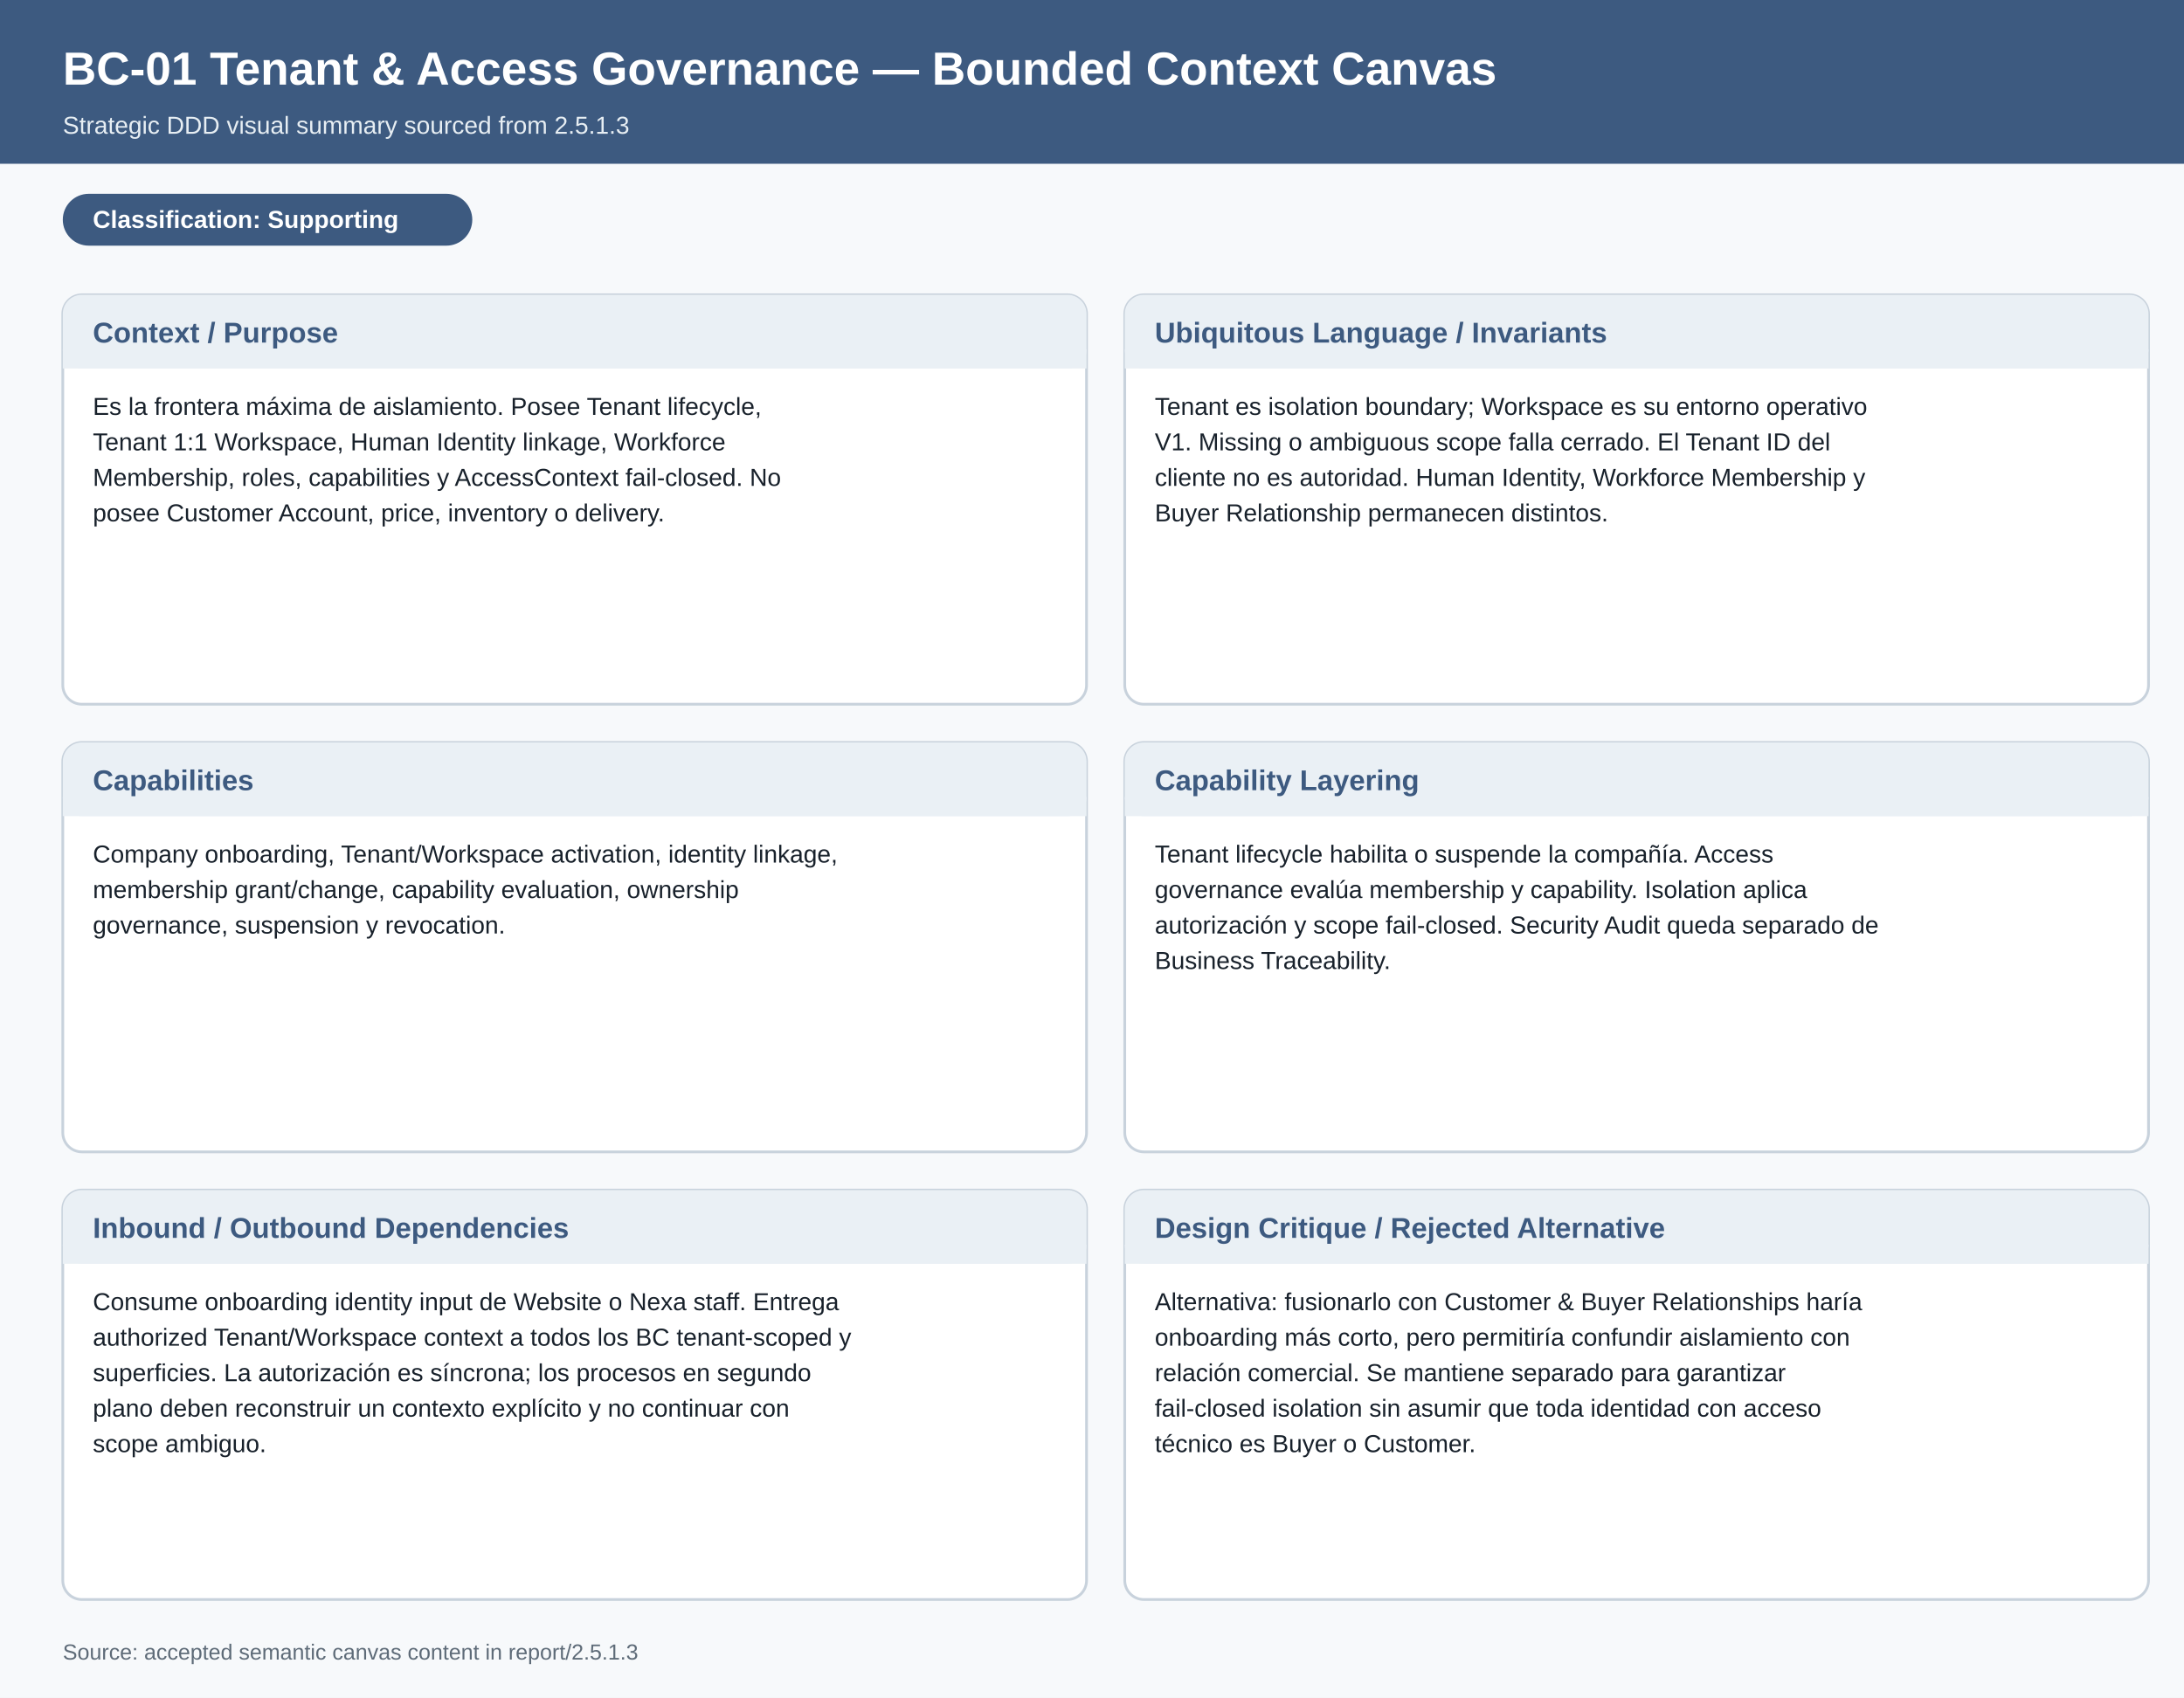
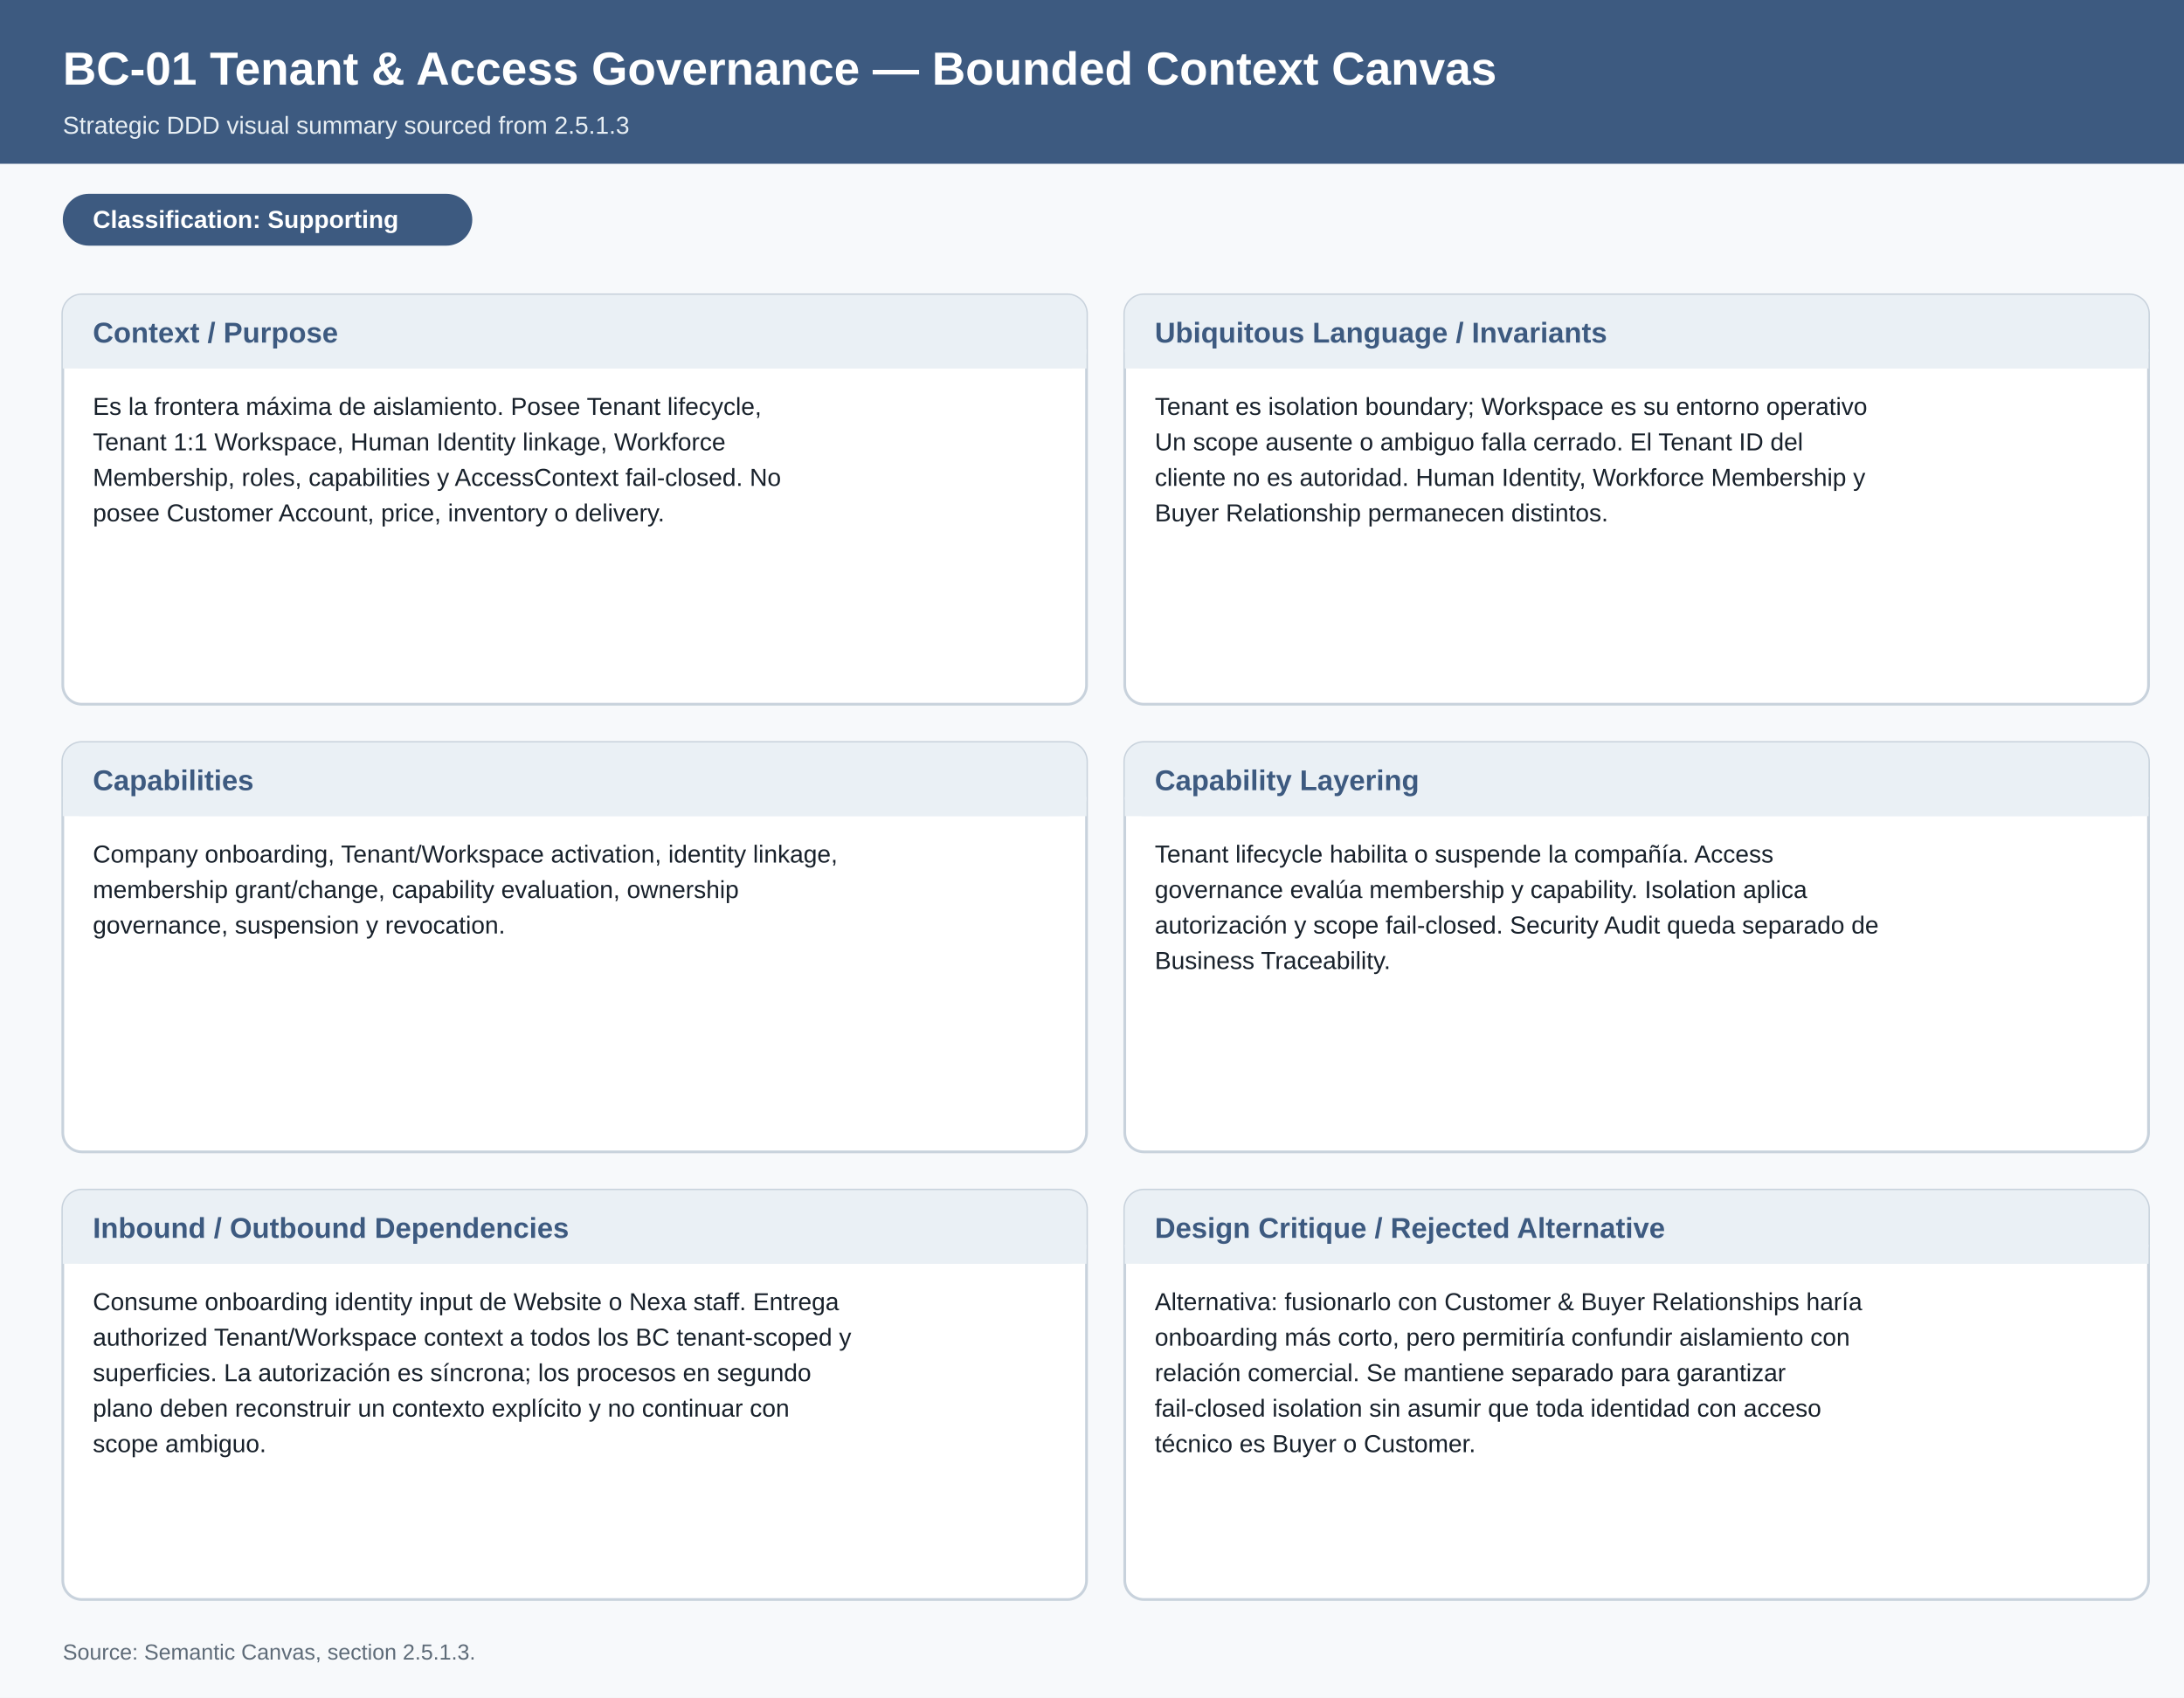
<svg xmlns="http://www.w3.org/2000/svg" width="1600" height="1244" viewBox="0 0 1600 1244">
  <rect width="100%" height="100%" fill="#f7f9fb" />
  <rect width="1600" height="120" fill="#3d5a80" />
  <text x="46" y="62" font-family="Arial, Helvetica, sans-serif" font-size="34px" font-weight="700" fill="#ffffff">BC-01 Tenant &amp; Access Governance — Bounded Context Canvas</text>
  <text x="46" y="98" font-family="Arial, Helvetica, sans-serif" font-size="18px" font-weight="400" fill="#e7eef3">Strategic DDD visual summary sourced from 2.5.1.3</text>
  <rect x="46" y="142" width="300" height="38" rx="19" fill="#3d5a80" />
  <text x="68" y="167" font-family="Arial, Helvetica, sans-serif" font-size="18px" font-weight="700" fill="#ffffff">Classification: Supporting</text>
  <rect x="46" y="216" width="750" height="300" rx="14" fill="#ffffff" stroke="#c8d2dc" stroke-width="2" />
  <rect x="46" y="216" width="750" height="54" rx="14" fill="#eaf0f5" />
  <rect x="46" y="256" width="750" height="14" fill="#eaf0f5" />
  <text x="68" y="251" font-family="Arial, Helvetica, sans-serif" font-size="21px" font-weight="700" fill="#3d5a80">Context / Purpose</text>
  <text x="68" y="304" font-family="Arial, Helvetica, sans-serif" font-size="18px" font-weight="400" fill="#18212b">Es la frontera máxima de aislamiento. Posee Tenant lifecycle,</text>
  <text x="68" y="330" font-family="Arial, Helvetica, sans-serif" font-size="18px" font-weight="400" fill="#18212b">Tenant 1:1 Workspace, Human Identity linkage, Workforce</text>
  <text x="68" y="356" font-family="Arial, Helvetica, sans-serif" font-size="18px" font-weight="400" fill="#18212b">Membership, roles, capabilities y AccessContext fail-closed. No</text>
  <text x="68" y="382" font-family="Arial, Helvetica, sans-serif" font-size="18px" font-weight="400" fill="#18212b">posee Customer Account, price, inventory o delivery.</text>
  <rect x="824" y="216" width="750" height="300" rx="14" fill="#ffffff" stroke="#c8d2dc" stroke-width="2" />
  <rect x="824" y="216" width="750" height="54" rx="14" fill="#eaf0f5" />
  <rect x="824" y="256" width="750" height="14" fill="#eaf0f5" />
  <text x="846" y="251" font-family="Arial, Helvetica, sans-serif" font-size="21px" font-weight="700" fill="#3d5a80">Ubiquitous Language / Invariants</text>
  <text x="846" y="304" font-family="Arial, Helvetica, sans-serif" font-size="18px" font-weight="400" fill="#18212b">Tenant es isolation boundary; Workspace es su entorno operativo</text>
-   <text x="846" y="330" font-family="Arial, Helvetica, sans-serif" font-size="18px" font-weight="400" fill="#18212b">V1. Missing o ambiguous scope falla cerrado. El Tenant ID del</text>
+   <text x="846" y="330" font-family="Arial, Helvetica, sans-serif" font-size="18px" font-weight="400" fill="#18212b">Un scope ausente o ambiguo falla cerrado. El Tenant ID del</text>
  <text x="846" y="356" font-family="Arial, Helvetica, sans-serif" font-size="18px" font-weight="400" fill="#18212b">cliente no es autoridad. Human Identity, Workforce Membership y</text>
  <text x="846" y="382" font-family="Arial, Helvetica, sans-serif" font-size="18px" font-weight="400" fill="#18212b">Buyer Relationship permanecen distintos.</text>
  <rect x="46" y="544" width="750" height="300" rx="14" fill="#ffffff" stroke="#c8d2dc" stroke-width="2" />
  <rect x="46" y="544" width="750" height="54" rx="14" fill="#eaf0f5" />
  <rect x="46" y="584" width="750" height="14" fill="#eaf0f5" />
  <text x="68" y="579" font-family="Arial, Helvetica, sans-serif" font-size="21px" font-weight="700" fill="#3d5a80">Capabilities</text>
  <text x="68" y="632" font-family="Arial, Helvetica, sans-serif" font-size="18px" font-weight="400" fill="#18212b">Company onboarding, Tenant/Workspace activation, identity linkage,</text>
  <text x="68" y="658" font-family="Arial, Helvetica, sans-serif" font-size="18px" font-weight="400" fill="#18212b">membership grant/change, capability evaluation, ownership</text>
  <text x="68" y="684" font-family="Arial, Helvetica, sans-serif" font-size="18px" font-weight="400" fill="#18212b">governance, suspension y revocation.</text>
  <rect x="824" y="544" width="750" height="300" rx="14" fill="#ffffff" stroke="#c8d2dc" stroke-width="2" />
  <rect x="824" y="544" width="750" height="54" rx="14" fill="#eaf0f5" />
  <rect x="824" y="584" width="750" height="14" fill="#eaf0f5" />
  <text x="846" y="579" font-family="Arial, Helvetica, sans-serif" font-size="21px" font-weight="700" fill="#3d5a80">Capability Layering</text>
  <text x="846" y="632" font-family="Arial, Helvetica, sans-serif" font-size="18px" font-weight="400" fill="#18212b">Tenant lifecycle habilita o suspende la compañía. Access</text>
  <text x="846" y="658" font-family="Arial, Helvetica, sans-serif" font-size="18px" font-weight="400" fill="#18212b">governance evalúa membership y capability. Isolation aplica</text>
  <text x="846" y="684" font-family="Arial, Helvetica, sans-serif" font-size="18px" font-weight="400" fill="#18212b">autorización y scope fail-closed. Security Audit queda separado de</text>
  <text x="846" y="710" font-family="Arial, Helvetica, sans-serif" font-size="18px" font-weight="400" fill="#18212b">Business Traceability.</text>
  <rect x="46" y="872" width="750" height="300" rx="14" fill="#ffffff" stroke="#c8d2dc" stroke-width="2" />
  <rect x="46" y="872" width="750" height="54" rx="14" fill="#eaf0f5" />
  <rect x="46" y="912" width="750" height="14" fill="#eaf0f5" />
  <text x="68" y="907" font-family="Arial, Helvetica, sans-serif" font-size="21px" font-weight="700" fill="#3d5a80">Inbound / Outbound Dependencies</text>
  <text x="68" y="960" font-family="Arial, Helvetica, sans-serif" font-size="18px" font-weight="400" fill="#18212b">Consume onboarding identity input de Website o Nexa staff. Entrega</text>
  <text x="68" y="986" font-family="Arial, Helvetica, sans-serif" font-size="18px" font-weight="400" fill="#18212b">authorized Tenant/Workspace context a todos los BC tenant-scoped y</text>
  <text x="68" y="1012" font-family="Arial, Helvetica, sans-serif" font-size="18px" font-weight="400" fill="#18212b">superficies. La autorización es síncrona; los procesos en segundo</text>
  <text x="68" y="1038" font-family="Arial, Helvetica, sans-serif" font-size="18px" font-weight="400" fill="#18212b">plano deben reconstruir un contexto explícito y no continuar con</text>
  <text x="68" y="1064" font-family="Arial, Helvetica, sans-serif" font-size="18px" font-weight="400" fill="#18212b">scope ambiguo.</text>
  <rect x="824" y="872" width="750" height="300" rx="14" fill="#ffffff" stroke="#c8d2dc" stroke-width="2" />
  <rect x="824" y="872" width="750" height="54" rx="14" fill="#eaf0f5" />
  <rect x="824" y="912" width="750" height="14" fill="#eaf0f5" />
  <text x="846" y="907" font-family="Arial, Helvetica, sans-serif" font-size="21px" font-weight="700" fill="#3d5a80">Design Critique / Rejected Alternative</text>
  <text x="846" y="960" font-family="Arial, Helvetica, sans-serif" font-size="18px" font-weight="400" fill="#18212b">Alternativa: fusionarlo con Customer &amp; Buyer Relationships haría</text>
  <text x="846" y="986" font-family="Arial, Helvetica, sans-serif" font-size="18px" font-weight="400" fill="#18212b">onboarding más corto, pero permitiría confundir aislamiento con</text>
  <text x="846" y="1012" font-family="Arial, Helvetica, sans-serif" font-size="18px" font-weight="400" fill="#18212b">relación comercial. Se mantiene separado para garantizar</text>
  <text x="846" y="1038" font-family="Arial, Helvetica, sans-serif" font-size="18px" font-weight="400" fill="#18212b">fail-closed isolation sin asumir que toda identidad con acceso</text>
  <text x="846" y="1064" font-family="Arial, Helvetica, sans-serif" font-size="18px" font-weight="400" fill="#18212b">técnico es Buyer o Customer.</text>
-   <text x="46" y="1216" font-family="Arial, Helvetica, sans-serif" font-size="16px" font-weight="400" fill="#5e6b78">Source: accepted semantic canvas content in report/2.5.1.3</text>
+   <text x="46" y="1216" font-family="Arial, Helvetica, sans-serif" font-size="16px" font-weight="400" fill="#5e6b78">Source: Semantic Canvas, section 2.5.1.3.</text>
</svg>
